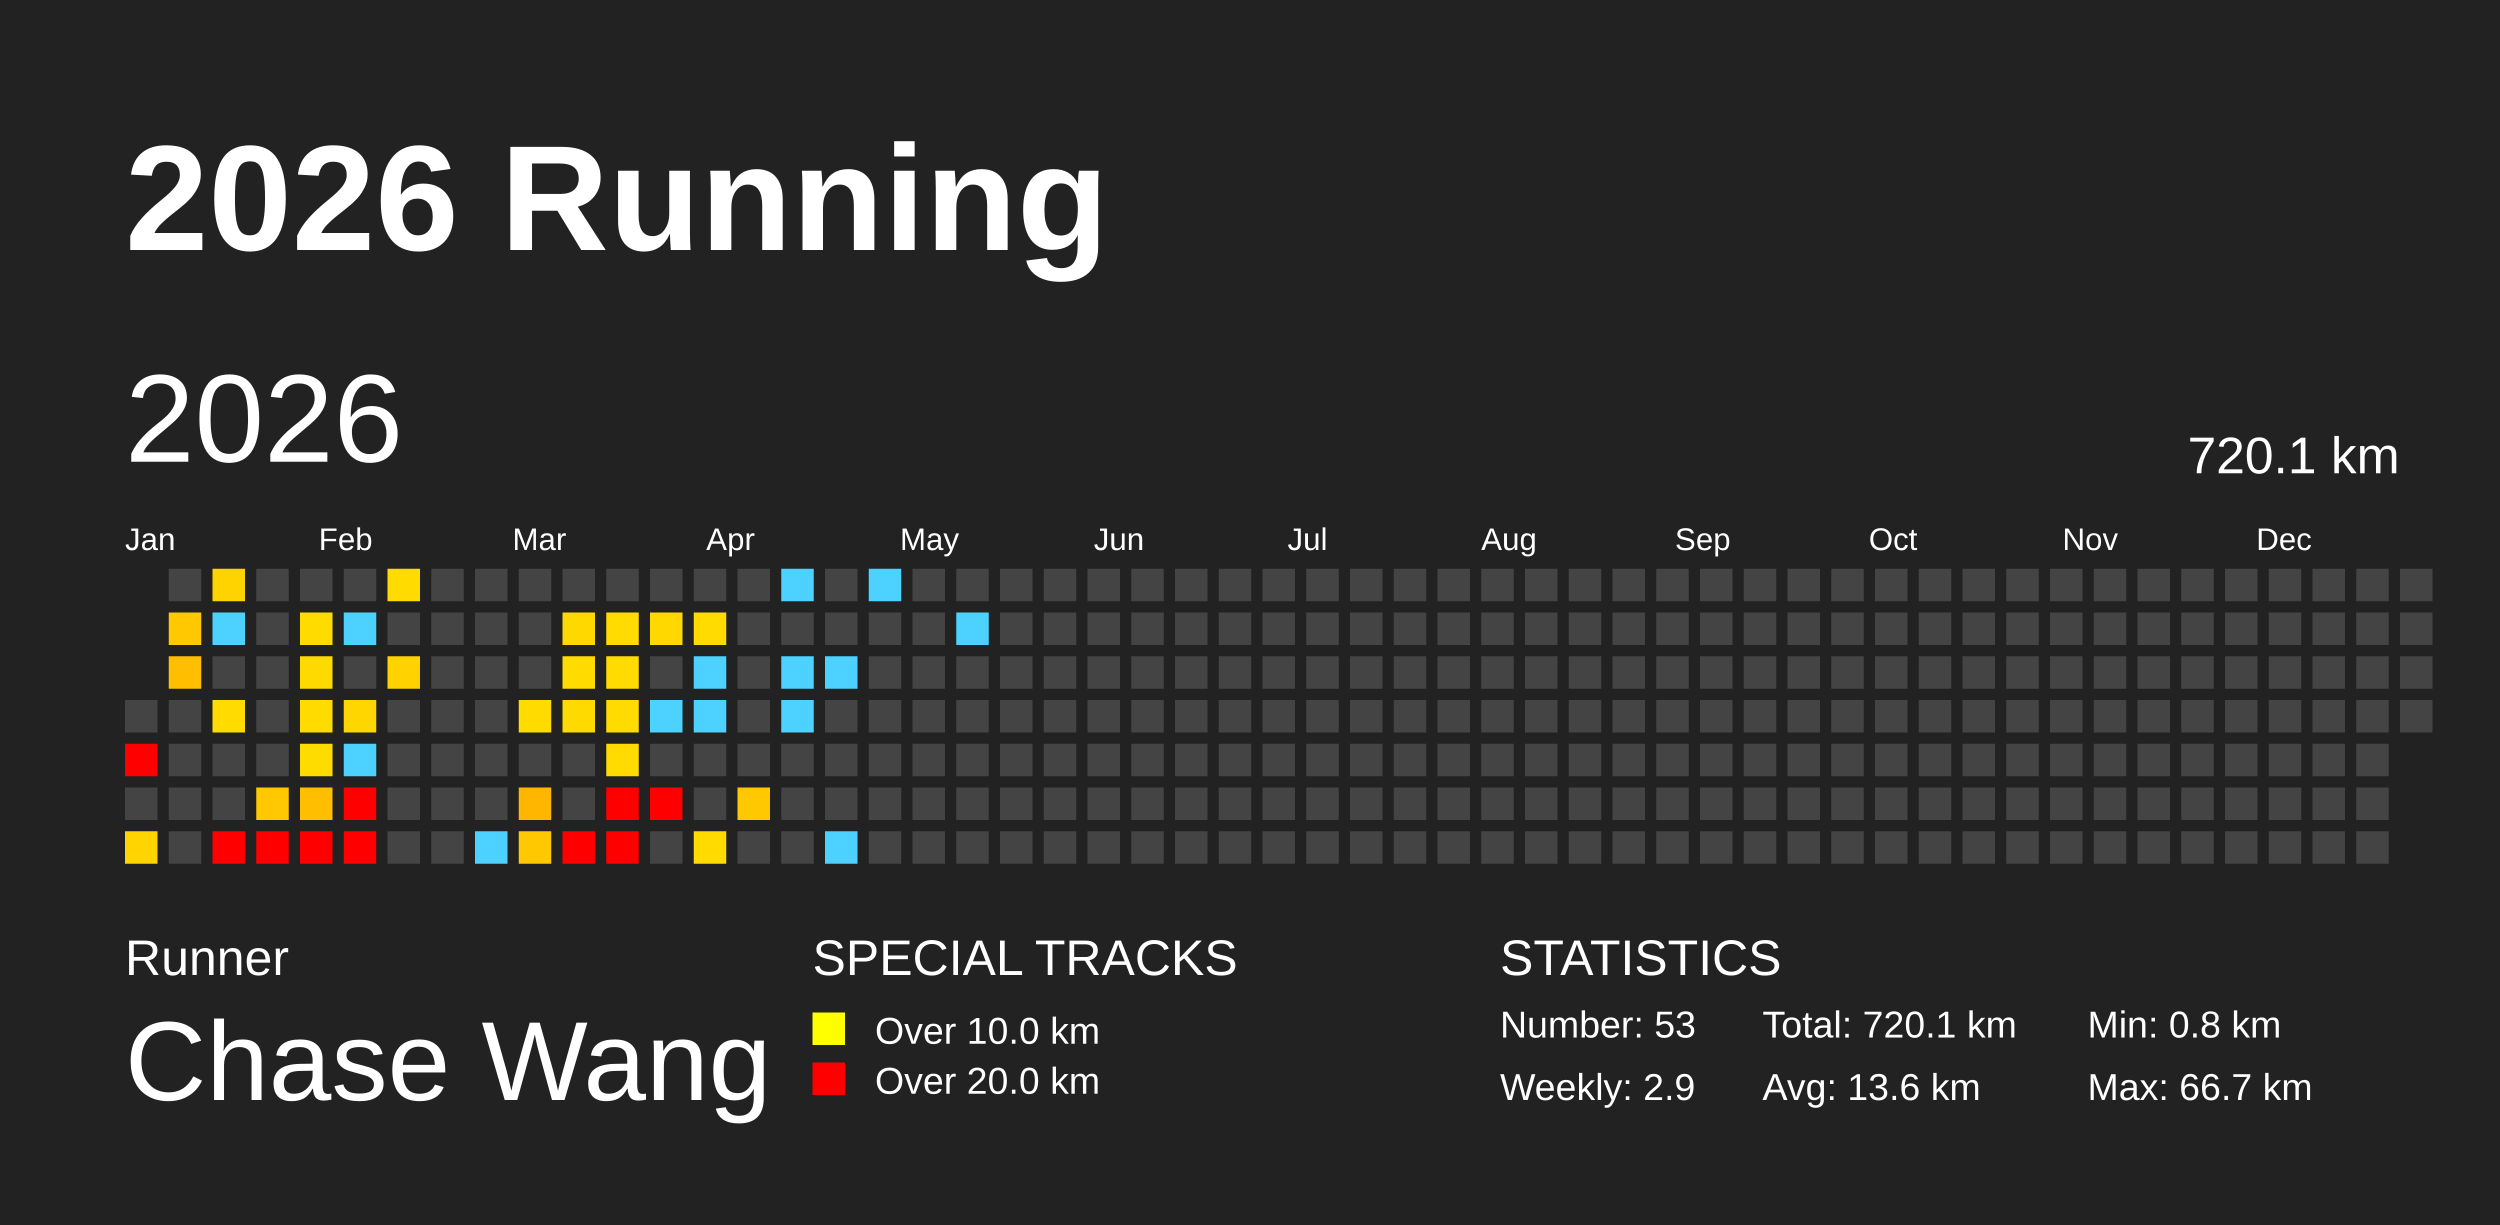
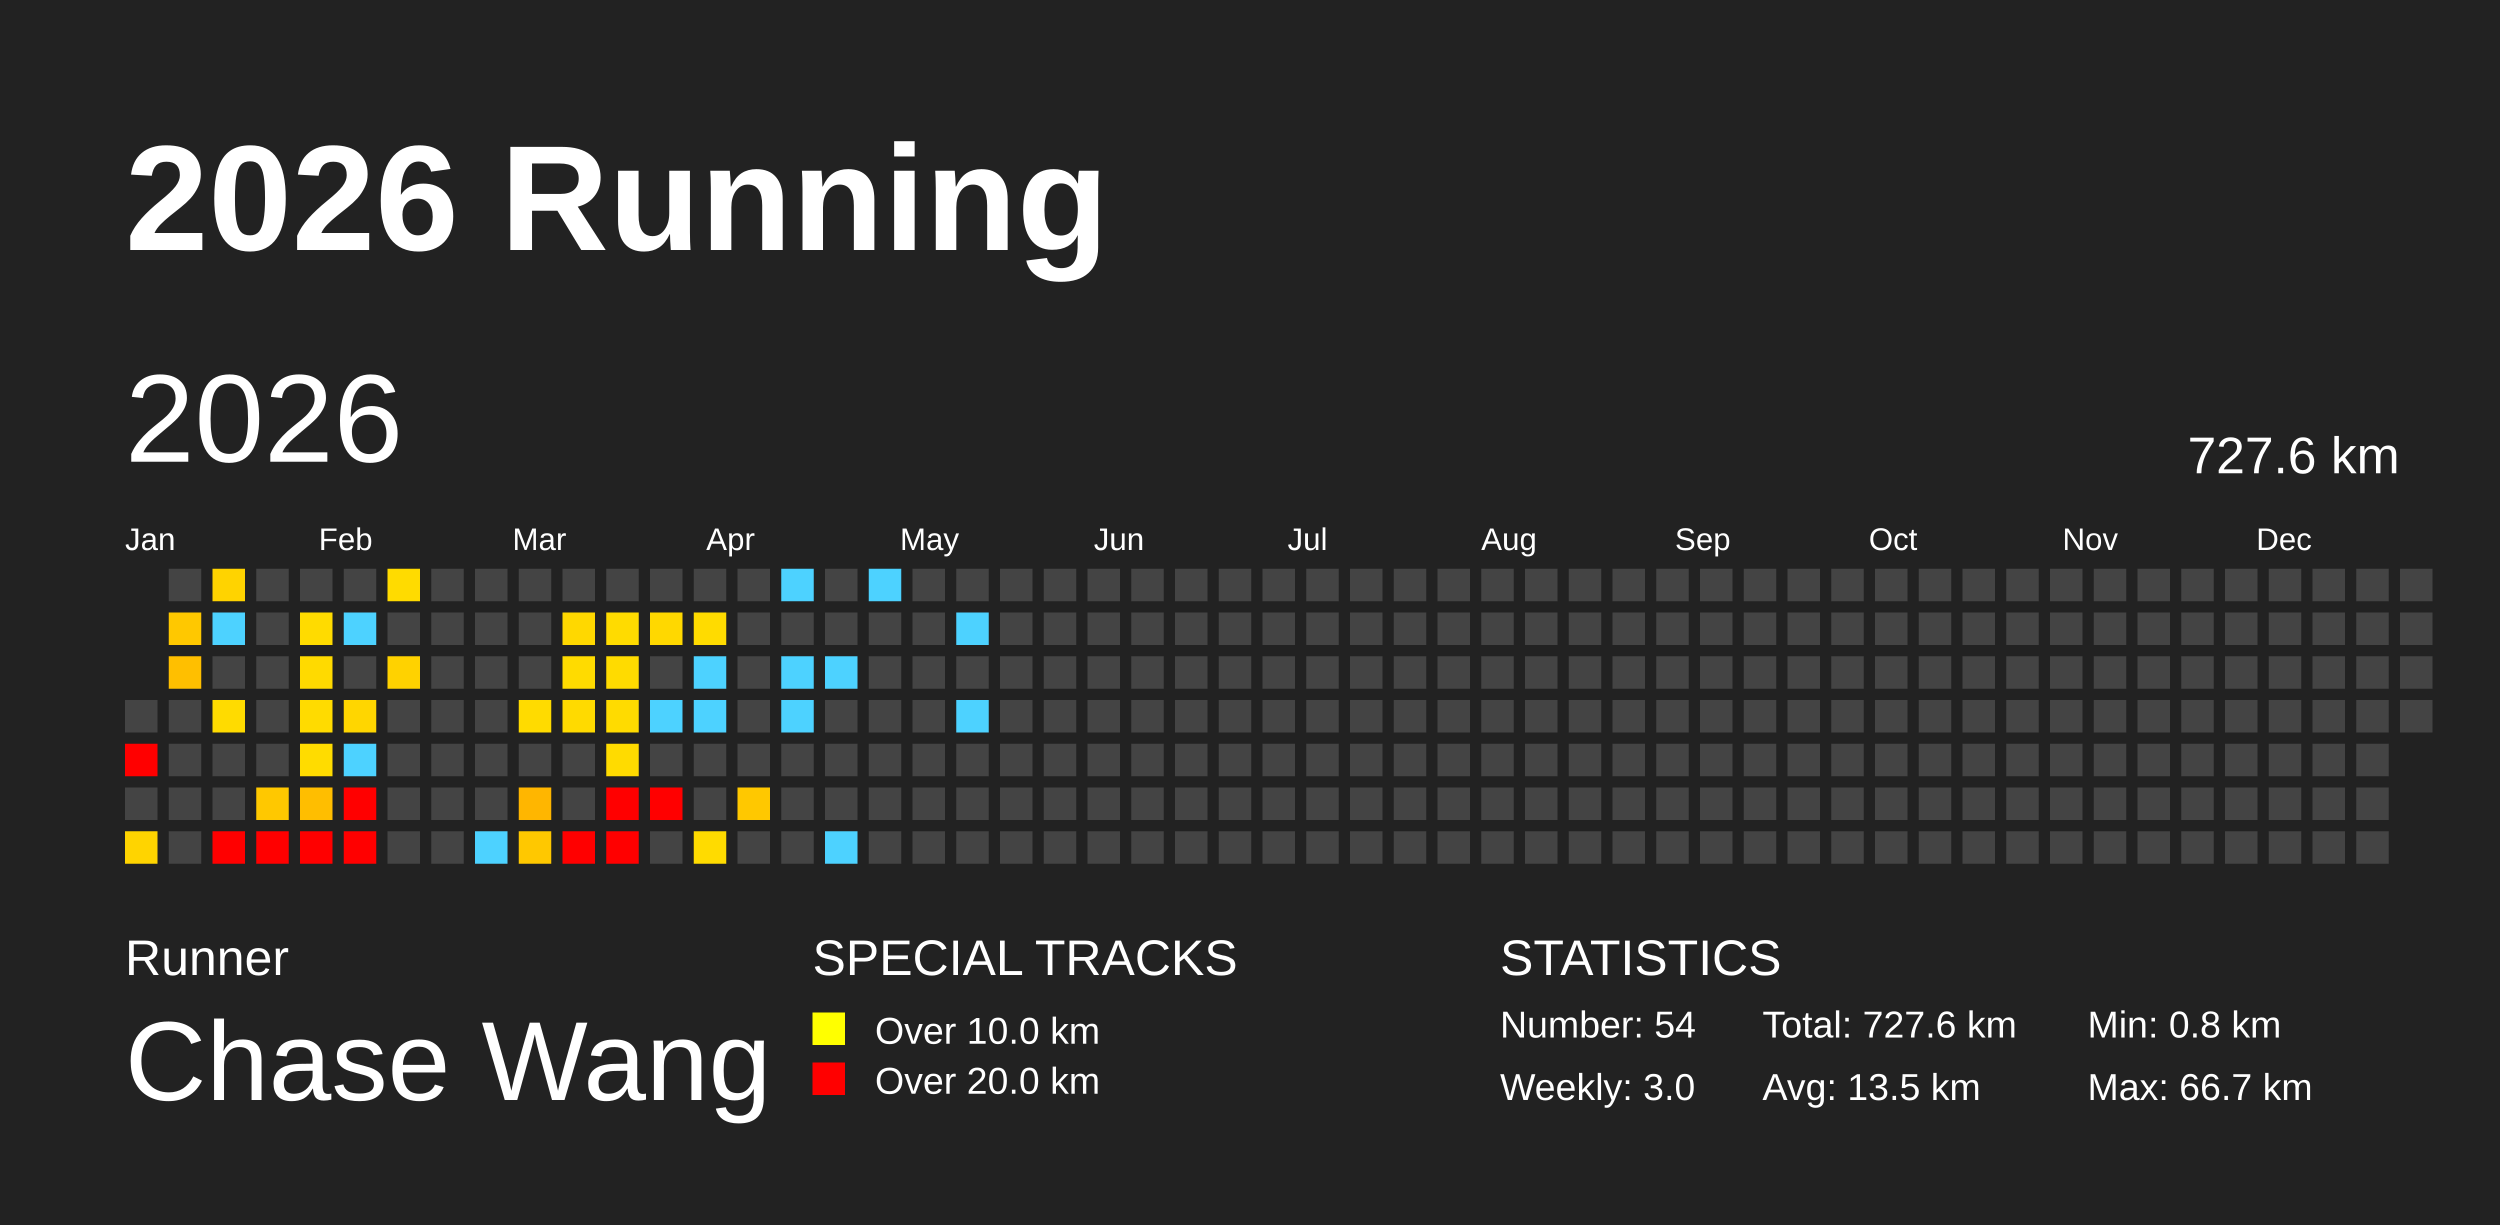
<svg xmlns="http://www.w3.org/2000/svg" baseProfile="full" height="98mm" version="1.1" viewBox="0,0,200,98" width="200mm">
  <defs />
  <rect fill="#222222" height="98" width="200" x="0" y="0" />
  <text fill="#FFFFFF" style="font-size:12px; font-family:Arial; font-weight:bold;" x="10" y="20">2026 Running</text>
  <text fill="#FFFFFF" style="font-size:4px; font-family:Arial" x="10" y="78">Runner</text>
  <text fill="#FFFFFF" style="font-size:9px; font-family:Arial" x="10" y="88">Chase Wang</text>
  <text fill="#FFFFFF" style="font-size:4px; font-family:Arial" x="65" y="78">SPECIAL TRACKS</text>
  <rect fill="yellow" height="2.6" width="2.6" x="65" y="81" />
  <text fill="#FFFFFF" style="font-size:3px; font-family:Arial" x="70" y="83.5">Over 10.0 km</text>
  <rect fill="red" height="2.6" width="2.6" x="65" y="85" />
  <text fill="#FFFFFF" style="font-size:3px; font-family:Arial" x="70" y="87.5">Over 20.0 km</text>
  <text fill="#FFFFFF" style="font-size:4px; font-family:Arial" x="120" y="78">STATISTICS</text>
-   <text fill="#FFFFFF" style="font-size:3px; font-family:Arial" x="120" y="83">Number: 53</text>
-   <text fill="#FFFFFF" style="font-size:3px; font-family:Arial" x="120" y="88">Weekly: 2.9</text>
-   <text fill="#FFFFFF" style="font-size:3px; font-family:Arial" x="141" y="83">Total: 720.1 km</text>
-   <text fill="#FFFFFF" style="font-size:3px; font-family:Arial" x="141" y="88">Avg: 13.6 km</text>
+   <text fill="#FFFFFF" style="font-size:3px; font-family:Arial" x="120" y="83">Number: 54</text>
+   <text fill="#FFFFFF" style="font-size:3px; font-family:Arial" x="120" y="88">Weekly: 3.0</text>
+   <text fill="#FFFFFF" style="font-size:3px; font-family:Arial" x="141" y="83">Total: 727.6 km</text>
+   <text fill="#FFFFFF" style="font-size:3px; font-family:Arial" x="141" y="88">Avg: 13.5 km</text>
  <text fill="#FFFFFF" style="font-size:3px; font-family:Arial" x="167" y="83">Min: 0.8 km</text>
  <text fill="#FFFFFF" style="font-size:3px; font-family:Arial" x="167" y="88">Max: 66.7 km</text>
  <text dominant-baseline="hanging" fill="#FFFFFF" style="font-size:10.0px; font-family:Arial;" x="10" y="30">2026</text>
-   <text dominant-baseline="hanging" fill="#FFFFFF" style="font-size:4.125px; font-family:Arial;" x="175" y="35">720.1 km</text>
+   <text dominant-baseline="hanging" fill="#FFFFFF" style="font-size:4.125px; font-family:Arial;" x="175" y="35">727.6 km</text>
  <text fill="#FFFFFF" style="font-size:2.5px; font-family:Arial" x="10.0" y="44">Jan</text>
  <text fill="#FFFFFF" style="font-size:2.5px; font-family:Arial" x="25.5" y="44">Feb</text>
  <text fill="#FFFFFF" style="font-size:2.5px; font-family:Arial" x="41.0" y="44">Mar</text>
  <text fill="#FFFFFF" style="font-size:2.5px; font-family:Arial" x="56.5" y="44">Apr</text>
  <text fill="#FFFFFF" style="font-size:2.5px; font-family:Arial" x="72.0" y="44">May</text>
  <text fill="#FFFFFF" style="font-size:2.5px; font-family:Arial" x="87.5" y="44">Jun</text>
  <text fill="#FFFFFF" style="font-size:2.5px; font-family:Arial" x="103.0" y="44">Jul</text>
  <text fill="#FFFFFF" style="font-size:2.5px; font-family:Arial" x="118.5" y="44">Aug</text>
  <text fill="#FFFFFF" style="font-size:2.5px; font-family:Arial" x="134.0" y="44">Sep</text>
  <text fill="#FFFFFF" style="font-size:2.5px; font-family:Arial" x="149.5" y="44">Oct</text>
  <text fill="#FFFFFF" style="font-size:2.5px; font-family:Arial" x="165.0" y="44">Nov</text>
  <text fill="#FFFFFF" style="font-size:2.5px; font-family:Arial" x="180.5" y="44">Dec</text>
  <rect fill="#444444" height="2.6" width="2.6" x="10.0" y="56.0" />
  <rect fill="red" height="2.6" width="2.6" x="10.0" y="59.5" />
  <rect fill="#444444" height="2.6" width="2.6" x="10.0" y="63.0" />
  <rect fill="#ffd400" height="2.6" width="2.6" x="10.0" y="66.5" />
  <rect fill="#444444" height="2.6" width="2.6" x="13.5" y="45.5" />
  <rect fill="#ffc800" height="2.6" width="2.6" x="13.5" y="49.0" />
  <rect fill="#ffbf00" height="2.6" width="2.6" x="13.5" y="52.5" />
  <rect fill="#444444" height="2.6" width="2.6" x="13.5" y="56.0" />
  <rect fill="#444444" height="2.6" width="2.6" x="13.5" y="59.5" />
  <rect fill="#444444" height="2.6" width="2.6" x="13.5" y="63.0" />
  <rect fill="#444444" height="2.6" width="2.6" x="13.5" y="66.5" />
  <rect fill="#ffd300" height="2.6" width="2.6" x="17.0" y="45.5" />
  <rect fill="#4dd2ff" height="2.6" width="2.6" x="17.0" y="49.0" />
  <rect fill="#444444" height="2.6" width="2.6" x="17.0" y="52.5" />
  <rect fill="#ffdb00" height="2.6" width="2.6" x="17.0" y="56.0" />
  <rect fill="#444444" height="2.6" width="2.6" x="17.0" y="59.5" />
  <rect fill="#444444" height="2.6" width="2.6" x="17.0" y="63.0" />
  <rect fill="red" height="2.6" width="2.6" x="17.0" y="66.5" />
  <rect fill="#444444" height="2.6" width="2.6" x="20.5" y="45.5" />
  <rect fill="#444444" height="2.6" width="2.6" x="20.5" y="49.0" />
  <rect fill="#444444" height="2.6" width="2.6" x="20.5" y="52.5" />
  <rect fill="#444444" height="2.6" width="2.6" x="20.5" y="56.0" />
  <rect fill="#444444" height="2.6" width="2.6" x="20.5" y="59.5" />
  <rect fill="#ffc800" height="2.6" width="2.6" x="20.5" y="63.0" />
  <rect fill="red" height="2.6" width="2.6" x="20.5" y="66.5" />
  <rect fill="#444444" height="2.6" width="2.6" x="24.0" y="45.5" />
  <rect fill="#ffdb00" height="2.6" width="2.6" x="24.0" y="49.0" />
  <rect fill="#ffda00" height="2.6" width="2.6" x="24.0" y="52.5" />
  <rect fill="#ffdb00" height="2.6" width="2.6" x="24.0" y="56.0" />
  <rect fill="#ffdc00" height="2.6" width="2.6" x="24.0" y="59.5" />
  <rect fill="#ffbe00" height="2.6" width="2.6" x="24.0" y="63.0" />
  <rect fill="red" height="2.6" width="2.6" x="24.0" y="66.5" />
  <rect fill="#444444" height="2.6" width="2.6" x="27.5" y="45.5" />
  <rect fill="#4dd2ff" height="2.6" width="2.6" x="27.5" y="49.0" />
  <rect fill="#444444" height="2.6" width="2.6" x="27.5" y="52.5" />
  <rect fill="#ffd600" height="2.6" width="2.6" x="27.5" y="56.0" />
  <rect fill="#4dd2ff" height="2.6" width="2.6" x="27.5" y="59.5" />
  <rect fill="red" height="2.6" width="2.6" x="27.5" y="63.0" />
  <rect fill="red" height="2.6" width="2.6" x="27.5" y="66.5" />
  <rect fill="#ffdb00" height="2.6" width="2.6" x="31.0" y="45.5" />
  <rect fill="#444444" height="2.6" width="2.6" x="31.0" y="49.0" />
  <rect fill="#ffd200" height="2.6" width="2.6" x="31.0" y="52.5" />
  <rect fill="#444444" height="2.6" width="2.6" x="31.0" y="56.0" />
  <rect fill="#444444" height="2.6" width="2.6" x="31.0" y="59.5" />
  <rect fill="#444444" height="2.6" width="2.6" x="31.0" y="63.0" />
  <rect fill="#444444" height="2.6" width="2.6" x="31.0" y="66.5" />
  <rect fill="#444444" height="2.6" width="2.6" x="34.5" y="45.5" />
  <rect fill="#444444" height="2.6" width="2.6" x="34.5" y="49.0" />
  <rect fill="#444444" height="2.6" width="2.6" x="34.5" y="52.5" />
  <rect fill="#444444" height="2.6" width="2.6" x="34.5" y="56.0" />
  <rect fill="#444444" height="2.6" width="2.6" x="34.5" y="59.5" />
  <rect fill="#444444" height="2.6" width="2.6" x="34.5" y="63.0" />
  <rect fill="#444444" height="2.6" width="2.6" x="34.5" y="66.5" />
  <rect fill="#444444" height="2.6" width="2.6" x="38.0" y="45.5" />
  <rect fill="#444444" height="2.6" width="2.6" x="38.0" y="49.0" />
  <rect fill="#444444" height="2.6" width="2.6" x="38.0" y="52.5" />
  <rect fill="#444444" height="2.6" width="2.6" x="38.0" y="56.0" />
  <rect fill="#444444" height="2.6" width="2.6" x="38.0" y="59.5" />
  <rect fill="#444444" height="2.6" width="2.6" x="38.0" y="63.0" />
  <rect fill="#4dd2ff" height="2.6" width="2.6" x="38.0" y="66.5" />
  <rect fill="#444444" height="2.6" width="2.6" x="41.5" y="45.5" />
  <rect fill="#444444" height="2.6" width="2.6" x="41.5" y="49.0" />
  <rect fill="#444444" height="2.6" width="2.6" x="41.5" y="52.5" />
  <rect fill="#ffdb00" height="2.6" width="2.6" x="41.5" y="56.0" />
  <rect fill="#444444" height="2.6" width="2.6" x="41.5" y="59.5" />
  <rect fill="#ffb600" height="2.6" width="2.6" x="41.5" y="63.0" />
  <rect fill="#ffc800" height="2.6" width="2.6" x="41.5" y="66.5" />
  <rect fill="#444444" height="2.6" width="2.6" x="45.0" y="45.5" />
  <rect fill="#ffd800" height="2.6" width="2.6" x="45.0" y="49.0" />
  <rect fill="#ffdb00" height="2.6" width="2.6" x="45.0" y="52.5" />
  <rect fill="#ffda00" height="2.6" width="2.6" x="45.0" y="56.0" />
  <rect fill="#444444" height="2.6" width="2.6" x="45.0" y="59.5" />
  <rect fill="#444444" height="2.6" width="2.6" x="45.0" y="63.0" />
  <rect fill="red" height="2.6" width="2.6" x="45.0" y="66.5" />
  <rect fill="#444444" height="2.6" width="2.6" x="48.5" y="45.5" />
  <rect fill="#ffdb00" height="2.6" width="2.6" x="48.5" y="49.0" />
  <rect fill="#ffdb00" height="2.6" width="2.6" x="48.5" y="52.5" />
  <rect fill="#ffdb00" height="2.6" width="2.6" x="48.5" y="56.0" />
  <rect fill="#ffdb00" height="2.6" width="2.6" x="48.5" y="59.5" />
  <rect fill="red" height="2.6" width="2.6" x="48.5" y="63.0" />
  <rect fill="red" height="2.6" width="2.6" x="48.5" y="66.5" />
  <rect fill="#444444" height="2.6" width="2.6" x="52.0" y="45.5" />
  <rect fill="#ffd800" height="2.6" width="2.6" x="52.0" y="49.0" />
  <rect fill="#444444" height="2.6" width="2.6" x="52.0" y="52.5" />
  <rect fill="#4dd2ff" height="2.6" width="2.6" x="52.0" y="56.0" />
  <rect fill="#444444" height="2.6" width="2.6" x="52.0" y="59.5" />
  <rect fill="red" height="2.6" width="2.6" x="52.0" y="63.0" />
  <rect fill="#444444" height="2.6" width="2.6" x="52.0" y="66.5" />
  <rect fill="#444444" height="2.6" width="2.6" x="55.5" y="45.5" />
  <rect fill="#ffdb00" height="2.6" width="2.6" x="55.5" y="49.0" />
  <rect fill="#4dd2ff" height="2.6" width="2.6" x="55.5" y="52.5" />
  <rect fill="#4dd2ff" height="2.6" width="2.6" x="55.5" y="56.0" />
  <rect fill="#444444" height="2.6" width="2.6" x="55.5" y="59.5" />
  <rect fill="#444444" height="2.6" width="2.6" x="55.5" y="63.0" />
  <rect fill="#ffdb00" height="2.6" width="2.6" x="55.5" y="66.5" />
  <rect fill="#444444" height="2.6" width="2.6" x="59.0" y="45.5" />
  <rect fill="#444444" height="2.6" width="2.6" x="59.0" y="49.0" />
  <rect fill="#444444" height="2.6" width="2.6" x="59.0" y="52.5" />
  <rect fill="#444444" height="2.6" width="2.6" x="59.0" y="56.0" />
  <rect fill="#444444" height="2.6" width="2.6" x="59.0" y="59.5" />
  <rect fill="#ffc800" height="2.6" width="2.6" x="59.0" y="63.0" />
  <rect fill="#444444" height="2.6" width="2.6" x="59.0" y="66.5" />
  <rect fill="#4dd2ff" height="2.6" width="2.6" x="62.5" y="45.5" />
  <rect fill="#444444" height="2.6" width="2.6" x="62.5" y="49.0" />
  <rect fill="#4dd2ff" height="2.6" width="2.6" x="62.5" y="52.5" />
  <rect fill="#4dd2ff" height="2.6" width="2.6" x="62.5" y="56.0" />
  <rect fill="#444444" height="2.6" width="2.6" x="62.5" y="59.5" />
  <rect fill="#444444" height="2.6" width="2.6" x="62.5" y="63.0" />
  <rect fill="#444444" height="2.6" width="2.6" x="62.5" y="66.5" />
  <rect fill="#444444" height="2.6" width="2.6" x="66.0" y="45.5" />
  <rect fill="#444444" height="2.6" width="2.6" x="66.0" y="49.0" />
  <rect fill="#4dd2ff" height="2.6" width="2.6" x="66.0" y="52.5" />
  <rect fill="#444444" height="2.6" width="2.6" x="66.0" y="56.0" />
  <rect fill="#444444" height="2.6" width="2.6" x="66.0" y="59.5" />
  <rect fill="#444444" height="2.6" width="2.6" x="66.0" y="63.0" />
  <rect fill="#4dd2ff" height="2.6" width="2.6" x="66.0" y="66.5" />
  <rect fill="#4dd2ff" height="2.6" width="2.6" x="69.5" y="45.5" />
  <rect fill="#444444" height="2.6" width="2.6" x="69.5" y="49.0" />
  <rect fill="#444444" height="2.6" width="2.6" x="69.5" y="52.5" />
  <rect fill="#444444" height="2.6" width="2.6" x="69.5" y="56.0" />
  <rect fill="#444444" height="2.6" width="2.6" x="69.5" y="59.5" />
  <rect fill="#444444" height="2.6" width="2.6" x="69.5" y="63.0" />
  <rect fill="#444444" height="2.6" width="2.6" x="69.5" y="66.5" />
  <rect fill="#444444" height="2.6" width="2.6" x="73.0" y="45.5" />
  <rect fill="#444444" height="2.6" width="2.6" x="73.0" y="49.0" />
  <rect fill="#444444" height="2.6" width="2.6" x="73.0" y="52.5" />
  <rect fill="#444444" height="2.6" width="2.6" x="73.0" y="56.0" />
  <rect fill="#444444" height="2.6" width="2.6" x="73.0" y="59.5" />
  <rect fill="#444444" height="2.6" width="2.6" x="73.0" y="63.0" />
  <rect fill="#444444" height="2.6" width="2.6" x="73.0" y="66.5" />
  <rect fill="#444444" height="2.6" width="2.6" x="76.5" y="45.5" />
  <rect fill="#4dd2ff" height="2.6" width="2.6" x="76.5" y="49.0" />
  <rect fill="#444444" height="2.6" width="2.6" x="76.5" y="52.5" />
-   <rect fill="#444444" height="2.6" width="2.6" x="76.5" y="56.0" />
+   <rect fill="#4dd2ff" height="2.6" width="2.6" x="76.5" y="56.0" />
  <rect fill="#444444" height="2.6" width="2.6" x="76.5" y="59.5" />
  <rect fill="#444444" height="2.6" width="2.6" x="76.5" y="63.0" />
  <rect fill="#444444" height="2.6" width="2.6" x="76.5" y="66.5" />
  <rect fill="#444444" height="2.6" width="2.6" x="80.0" y="45.5" />
  <rect fill="#444444" height="2.6" width="2.6" x="80.0" y="49.0" />
  <rect fill="#444444" height="2.6" width="2.6" x="80.0" y="52.5" />
  <rect fill="#444444" height="2.6" width="2.6" x="80.0" y="56.0" />
  <rect fill="#444444" height="2.6" width="2.6" x="80.0" y="59.5" />
  <rect fill="#444444" height="2.6" width="2.6" x="80.0" y="63.0" />
  <rect fill="#444444" height="2.6" width="2.6" x="80.0" y="66.5" />
  <rect fill="#444444" height="2.6" width="2.6" x="83.5" y="45.5" />
  <rect fill="#444444" height="2.6" width="2.6" x="83.5" y="49.0" />
  <rect fill="#444444" height="2.6" width="2.6" x="83.5" y="52.5" />
  <rect fill="#444444" height="2.6" width="2.6" x="83.5" y="56.0" />
  <rect fill="#444444" height="2.6" width="2.6" x="83.5" y="59.5" />
  <rect fill="#444444" height="2.6" width="2.6" x="83.5" y="63.0" />
  <rect fill="#444444" height="2.6" width="2.6" x="83.5" y="66.5" />
  <rect fill="#444444" height="2.6" width="2.6" x="87.0" y="45.5" />
  <rect fill="#444444" height="2.6" width="2.6" x="87.0" y="49.0" />
  <rect fill="#444444" height="2.6" width="2.6" x="87.0" y="52.5" />
  <rect fill="#444444" height="2.6" width="2.6" x="87.0" y="56.0" />
  <rect fill="#444444" height="2.6" width="2.6" x="87.0" y="59.5" />
  <rect fill="#444444" height="2.6" width="2.6" x="87.0" y="63.0" />
  <rect fill="#444444" height="2.6" width="2.6" x="87.0" y="66.5" />
  <rect fill="#444444" height="2.6" width="2.6" x="90.5" y="45.5" />
  <rect fill="#444444" height="2.6" width="2.6" x="90.5" y="49.0" />
  <rect fill="#444444" height="2.6" width="2.6" x="90.5" y="52.5" />
  <rect fill="#444444" height="2.6" width="2.6" x="90.5" y="56.0" />
  <rect fill="#444444" height="2.6" width="2.6" x="90.5" y="59.5" />
  <rect fill="#444444" height="2.6" width="2.6" x="90.5" y="63.0" />
  <rect fill="#444444" height="2.6" width="2.6" x="90.5" y="66.5" />
  <rect fill="#444444" height="2.6" width="2.6" x="94.0" y="45.5" />
  <rect fill="#444444" height="2.6" width="2.6" x="94.0" y="49.0" />
  <rect fill="#444444" height="2.6" width="2.6" x="94.0" y="52.5" />
  <rect fill="#444444" height="2.6" width="2.6" x="94.0" y="56.0" />
  <rect fill="#444444" height="2.6" width="2.6" x="94.0" y="59.5" />
  <rect fill="#444444" height="2.6" width="2.6" x="94.0" y="63.0" />
  <rect fill="#444444" height="2.6" width="2.6" x="94.0" y="66.5" />
  <rect fill="#444444" height="2.6" width="2.6" x="97.5" y="45.5" />
  <rect fill="#444444" height="2.6" width="2.6" x="97.5" y="49.0" />
  <rect fill="#444444" height="2.6" width="2.6" x="97.5" y="52.5" />
  <rect fill="#444444" height="2.6" width="2.6" x="97.5" y="56.0" />
  <rect fill="#444444" height="2.6" width="2.6" x="97.5" y="59.5" />
  <rect fill="#444444" height="2.6" width="2.6" x="97.5" y="63.0" />
  <rect fill="#444444" height="2.6" width="2.6" x="97.5" y="66.5" />
  <rect fill="#444444" height="2.6" width="2.6" x="101.0" y="45.5" />
  <rect fill="#444444" height="2.6" width="2.6" x="101.0" y="49.0" />
  <rect fill="#444444" height="2.6" width="2.6" x="101.0" y="52.5" />
  <rect fill="#444444" height="2.6" width="2.6" x="101.0" y="56.0" />
  <rect fill="#444444" height="2.6" width="2.6" x="101.0" y="59.5" />
  <rect fill="#444444" height="2.6" width="2.6" x="101.0" y="63.0" />
  <rect fill="#444444" height="2.6" width="2.6" x="101.0" y="66.5" />
  <rect fill="#444444" height="2.6" width="2.6" x="104.5" y="45.5" />
  <rect fill="#444444" height="2.6" width="2.6" x="104.5" y="49.0" />
  <rect fill="#444444" height="2.6" width="2.6" x="104.5" y="52.5" />
  <rect fill="#444444" height="2.6" width="2.6" x="104.5" y="56.0" />
  <rect fill="#444444" height="2.6" width="2.6" x="104.5" y="59.5" />
  <rect fill="#444444" height="2.6" width="2.6" x="104.5" y="63.0" />
  <rect fill="#444444" height="2.6" width="2.6" x="104.5" y="66.5" />
  <rect fill="#444444" height="2.6" width="2.6" x="108.0" y="45.5" />
  <rect fill="#444444" height="2.6" width="2.6" x="108.0" y="49.0" />
  <rect fill="#444444" height="2.6" width="2.6" x="108.0" y="52.5" />
  <rect fill="#444444" height="2.6" width="2.6" x="108.0" y="56.0" />
  <rect fill="#444444" height="2.6" width="2.6" x="108.0" y="59.5" />
  <rect fill="#444444" height="2.6" width="2.6" x="108.0" y="63.0" />
  <rect fill="#444444" height="2.6" width="2.6" x="108.0" y="66.5" />
  <rect fill="#444444" height="2.6" width="2.6" x="111.5" y="45.5" />
  <rect fill="#444444" height="2.6" width="2.6" x="111.5" y="49.0" />
  <rect fill="#444444" height="2.6" width="2.6" x="111.5" y="52.5" />
  <rect fill="#444444" height="2.6" width="2.6" x="111.5" y="56.0" />
  <rect fill="#444444" height="2.6" width="2.6" x="111.5" y="59.5" />
  <rect fill="#444444" height="2.6" width="2.6" x="111.5" y="63.0" />
  <rect fill="#444444" height="2.6" width="2.6" x="111.5" y="66.5" />
  <rect fill="#444444" height="2.6" width="2.6" x="115.0" y="45.5" />
  <rect fill="#444444" height="2.6" width="2.6" x="115.0" y="49.0" />
  <rect fill="#444444" height="2.6" width="2.6" x="115.0" y="52.5" />
  <rect fill="#444444" height="2.6" width="2.6" x="115.0" y="56.0" />
  <rect fill="#444444" height="2.6" width="2.6" x="115.0" y="59.5" />
  <rect fill="#444444" height="2.6" width="2.6" x="115.0" y="63.0" />
  <rect fill="#444444" height="2.6" width="2.6" x="115.0" y="66.5" />
  <rect fill="#444444" height="2.6" width="2.6" x="118.5" y="45.5" />
  <rect fill="#444444" height="2.6" width="2.6" x="118.5" y="49.0" />
  <rect fill="#444444" height="2.6" width="2.6" x="118.5" y="52.5" />
  <rect fill="#444444" height="2.6" width="2.6" x="118.5" y="56.0" />
  <rect fill="#444444" height="2.6" width="2.6" x="118.5" y="59.5" />
  <rect fill="#444444" height="2.6" width="2.6" x="118.5" y="63.0" />
  <rect fill="#444444" height="2.6" width="2.6" x="118.5" y="66.5" />
  <rect fill="#444444" height="2.6" width="2.6" x="122.0" y="45.5" />
  <rect fill="#444444" height="2.6" width="2.6" x="122.0" y="49.0" />
  <rect fill="#444444" height="2.6" width="2.6" x="122.0" y="52.5" />
  <rect fill="#444444" height="2.6" width="2.6" x="122.0" y="56.0" />
  <rect fill="#444444" height="2.6" width="2.6" x="122.0" y="59.5" />
  <rect fill="#444444" height="2.6" width="2.6" x="122.0" y="63.0" />
  <rect fill="#444444" height="2.6" width="2.6" x="122.0" y="66.5" />
  <rect fill="#444444" height="2.6" width="2.6" x="125.5" y="45.5" />
  <rect fill="#444444" height="2.6" width="2.6" x="125.5" y="49.0" />
  <rect fill="#444444" height="2.6" width="2.6" x="125.5" y="52.5" />
  <rect fill="#444444" height="2.6" width="2.6" x="125.5" y="56.0" />
  <rect fill="#444444" height="2.6" width="2.6" x="125.5" y="59.5" />
  <rect fill="#444444" height="2.6" width="2.6" x="125.5" y="63.0" />
  <rect fill="#444444" height="2.6" width="2.6" x="125.5" y="66.5" />
  <rect fill="#444444" height="2.6" width="2.6" x="129.0" y="45.5" />
  <rect fill="#444444" height="2.6" width="2.6" x="129.0" y="49.0" />
  <rect fill="#444444" height="2.6" width="2.6" x="129.0" y="52.5" />
  <rect fill="#444444" height="2.6" width="2.6" x="129.0" y="56.0" />
  <rect fill="#444444" height="2.6" width="2.6" x="129.0" y="59.5" />
  <rect fill="#444444" height="2.6" width="2.6" x="129.0" y="63.0" />
  <rect fill="#444444" height="2.6" width="2.6" x="129.0" y="66.5" />
  <rect fill="#444444" height="2.6" width="2.6" x="132.5" y="45.5" />
  <rect fill="#444444" height="2.6" width="2.6" x="132.5" y="49.0" />
  <rect fill="#444444" height="2.6" width="2.6" x="132.5" y="52.5" />
  <rect fill="#444444" height="2.6" width="2.6" x="132.5" y="56.0" />
  <rect fill="#444444" height="2.6" width="2.6" x="132.5" y="59.5" />
  <rect fill="#444444" height="2.6" width="2.6" x="132.5" y="63.0" />
  <rect fill="#444444" height="2.6" width="2.6" x="132.5" y="66.5" />
  <rect fill="#444444" height="2.6" width="2.6" x="136.0" y="45.5" />
  <rect fill="#444444" height="2.6" width="2.6" x="136.0" y="49.0" />
  <rect fill="#444444" height="2.6" width="2.6" x="136.0" y="52.5" />
  <rect fill="#444444" height="2.6" width="2.6" x="136.0" y="56.0" />
  <rect fill="#444444" height="2.6" width="2.6" x="136.0" y="59.5" />
  <rect fill="#444444" height="2.6" width="2.6" x="136.0" y="63.0" />
  <rect fill="#444444" height="2.6" width="2.6" x="136.0" y="66.5" />
  <rect fill="#444444" height="2.6" width="2.6" x="139.5" y="45.5" />
  <rect fill="#444444" height="2.6" width="2.6" x="139.5" y="49.0" />
  <rect fill="#444444" height="2.6" width="2.6" x="139.5" y="52.5" />
  <rect fill="#444444" height="2.6" width="2.6" x="139.5" y="56.0" />
  <rect fill="#444444" height="2.6" width="2.6" x="139.5" y="59.5" />
  <rect fill="#444444" height="2.6" width="2.6" x="139.5" y="63.0" />
  <rect fill="#444444" height="2.6" width="2.6" x="139.5" y="66.5" />
  <rect fill="#444444" height="2.6" width="2.6" x="143.0" y="45.5" />
  <rect fill="#444444" height="2.6" width="2.6" x="143.0" y="49.0" />
  <rect fill="#444444" height="2.6" width="2.6" x="143.0" y="52.5" />
  <rect fill="#444444" height="2.6" width="2.6" x="143.0" y="56.0" />
  <rect fill="#444444" height="2.6" width="2.6" x="143.0" y="59.5" />
  <rect fill="#444444" height="2.6" width="2.6" x="143.0" y="63.0" />
  <rect fill="#444444" height="2.6" width="2.6" x="143.0" y="66.5" />
  <rect fill="#444444" height="2.6" width="2.6" x="146.5" y="45.5" />
  <rect fill="#444444" height="2.6" width="2.6" x="146.5" y="49.0" />
  <rect fill="#444444" height="2.6" width="2.6" x="146.5" y="52.5" />
  <rect fill="#444444" height="2.6" width="2.6" x="146.5" y="56.0" />
  <rect fill="#444444" height="2.6" width="2.6" x="146.5" y="59.5" />
  <rect fill="#444444" height="2.6" width="2.6" x="146.5" y="63.0" />
  <rect fill="#444444" height="2.6" width="2.6" x="146.5" y="66.5" />
  <rect fill="#444444" height="2.6" width="2.6" x="150.0" y="45.5" />
  <rect fill="#444444" height="2.6" width="2.6" x="150.0" y="49.0" />
  <rect fill="#444444" height="2.6" width="2.6" x="150.0" y="52.5" />
  <rect fill="#444444" height="2.6" width="2.6" x="150.0" y="56.0" />
  <rect fill="#444444" height="2.6" width="2.6" x="150.0" y="59.5" />
  <rect fill="#444444" height="2.6" width="2.6" x="150.0" y="63.0" />
  <rect fill="#444444" height="2.6" width="2.6" x="150.0" y="66.5" />
  <rect fill="#444444" height="2.6" width="2.6" x="153.5" y="45.5" />
  <rect fill="#444444" height="2.6" width="2.6" x="153.5" y="49.0" />
  <rect fill="#444444" height="2.6" width="2.6" x="153.5" y="52.5" />
  <rect fill="#444444" height="2.6" width="2.6" x="153.5" y="56.0" />
  <rect fill="#444444" height="2.6" width="2.6" x="153.5" y="59.5" />
  <rect fill="#444444" height="2.6" width="2.6" x="153.5" y="63.0" />
  <rect fill="#444444" height="2.6" width="2.6" x="153.5" y="66.5" />
  <rect fill="#444444" height="2.6" width="2.6" x="157.0" y="45.5" />
  <rect fill="#444444" height="2.6" width="2.6" x="157.0" y="49.0" />
  <rect fill="#444444" height="2.6" width="2.6" x="157.0" y="52.5" />
  <rect fill="#444444" height="2.6" width="2.6" x="157.0" y="56.0" />
  <rect fill="#444444" height="2.6" width="2.6" x="157.0" y="59.5" />
  <rect fill="#444444" height="2.6" width="2.6" x="157.0" y="63.0" />
  <rect fill="#444444" height="2.6" width="2.6" x="157.0" y="66.5" />
  <rect fill="#444444" height="2.6" width="2.6" x="160.5" y="45.5" />
  <rect fill="#444444" height="2.6" width="2.6" x="160.5" y="49.0" />
  <rect fill="#444444" height="2.6" width="2.6" x="160.5" y="52.5" />
  <rect fill="#444444" height="2.6" width="2.6" x="160.5" y="56.0" />
  <rect fill="#444444" height="2.6" width="2.6" x="160.5" y="59.5" />
  <rect fill="#444444" height="2.6" width="2.6" x="160.5" y="63.0" />
  <rect fill="#444444" height="2.6" width="2.6" x="160.5" y="66.5" />
  <rect fill="#444444" height="2.6" width="2.6" x="164.0" y="45.5" />
  <rect fill="#444444" height="2.6" width="2.6" x="164.0" y="49.0" />
  <rect fill="#444444" height="2.6" width="2.6" x="164.0" y="52.5" />
  <rect fill="#444444" height="2.6" width="2.6" x="164.0" y="56.0" />
  <rect fill="#444444" height="2.6" width="2.6" x="164.0" y="59.5" />
  <rect fill="#444444" height="2.6" width="2.6" x="164.0" y="63.0" />
  <rect fill="#444444" height="2.6" width="2.6" x="164.0" y="66.5" />
  <rect fill="#444444" height="2.6" width="2.6" x="167.5" y="45.5" />
  <rect fill="#444444" height="2.6" width="2.6" x="167.5" y="49.0" />
  <rect fill="#444444" height="2.6" width="2.6" x="167.5" y="52.5" />
  <rect fill="#444444" height="2.6" width="2.6" x="167.5" y="56.0" />
  <rect fill="#444444" height="2.6" width="2.6" x="167.5" y="59.5" />
  <rect fill="#444444" height="2.6" width="2.6" x="167.5" y="63.0" />
  <rect fill="#444444" height="2.6" width="2.6" x="167.5" y="66.5" />
  <rect fill="#444444" height="2.6" width="2.6" x="171.0" y="45.5" />
  <rect fill="#444444" height="2.6" width="2.6" x="171.0" y="49.0" />
  <rect fill="#444444" height="2.6" width="2.6" x="171.0" y="52.5" />
  <rect fill="#444444" height="2.6" width="2.6" x="171.0" y="56.0" />
  <rect fill="#444444" height="2.6" width="2.6" x="171.0" y="59.5" />
  <rect fill="#444444" height="2.6" width="2.6" x="171.0" y="63.0" />
  <rect fill="#444444" height="2.6" width="2.6" x="171.0" y="66.5" />
  <rect fill="#444444" height="2.6" width="2.6" x="174.5" y="45.5" />
  <rect fill="#444444" height="2.6" width="2.6" x="174.5" y="49.0" />
  <rect fill="#444444" height="2.6" width="2.6" x="174.5" y="52.5" />
  <rect fill="#444444" height="2.6" width="2.6" x="174.5" y="56.0" />
  <rect fill="#444444" height="2.6" width="2.6" x="174.5" y="59.5" />
  <rect fill="#444444" height="2.6" width="2.6" x="174.5" y="63.0" />
  <rect fill="#444444" height="2.6" width="2.6" x="174.5" y="66.5" />
  <rect fill="#444444" height="2.6" width="2.6" x="178.0" y="45.5" />
  <rect fill="#444444" height="2.6" width="2.6" x="178.0" y="49.0" />
  <rect fill="#444444" height="2.6" width="2.6" x="178.0" y="52.5" />
  <rect fill="#444444" height="2.6" width="2.6" x="178.0" y="56.0" />
  <rect fill="#444444" height="2.6" width="2.6" x="178.0" y="59.5" />
  <rect fill="#444444" height="2.6" width="2.6" x="178.0" y="63.0" />
  <rect fill="#444444" height="2.6" width="2.6" x="178.0" y="66.5" />
  <rect fill="#444444" height="2.6" width="2.6" x="181.5" y="45.5" />
  <rect fill="#444444" height="2.6" width="2.6" x="181.5" y="49.0" />
  <rect fill="#444444" height="2.6" width="2.6" x="181.5" y="52.5" />
  <rect fill="#444444" height="2.6" width="2.6" x="181.5" y="56.0" />
  <rect fill="#444444" height="2.6" width="2.6" x="181.5" y="59.5" />
  <rect fill="#444444" height="2.6" width="2.6" x="181.5" y="63.0" />
  <rect fill="#444444" height="2.6" width="2.6" x="181.5" y="66.5" />
  <rect fill="#444444" height="2.6" width="2.6" x="185.0" y="45.5" />
  <rect fill="#444444" height="2.6" width="2.6" x="185.0" y="49.0" />
  <rect fill="#444444" height="2.6" width="2.6" x="185.0" y="52.5" />
  <rect fill="#444444" height="2.6" width="2.6" x="185.0" y="56.0" />
  <rect fill="#444444" height="2.6" width="2.6" x="185.0" y="59.5" />
  <rect fill="#444444" height="2.6" width="2.6" x="185.0" y="63.0" />
  <rect fill="#444444" height="2.6" width="2.6" x="185.0" y="66.5" />
  <rect fill="#444444" height="2.6" width="2.6" x="188.5" y="45.5" />
  <rect fill="#444444" height="2.6" width="2.6" x="188.5" y="49.0" />
  <rect fill="#444444" height="2.6" width="2.6" x="188.5" y="52.5" />
  <rect fill="#444444" height="2.6" width="2.6" x="188.5" y="56.0" />
  <rect fill="#444444" height="2.6" width="2.6" x="188.5" y="59.5" />
  <rect fill="#444444" height="2.6" width="2.6" x="188.5" y="63.0" />
  <rect fill="#444444" height="2.6" width="2.6" x="188.5" y="66.5" />
  <rect fill="#444444" height="2.6" width="2.6" x="192.0" y="45.5" />
  <rect fill="#444444" height="2.6" width="2.6" x="192.0" y="49.0" />
  <rect fill="#444444" height="2.6" width="2.6" x="192.0" y="52.5" />
  <rect fill="#444444" height="2.6" width="2.6" x="192.0" y="56.0" />
</svg>
